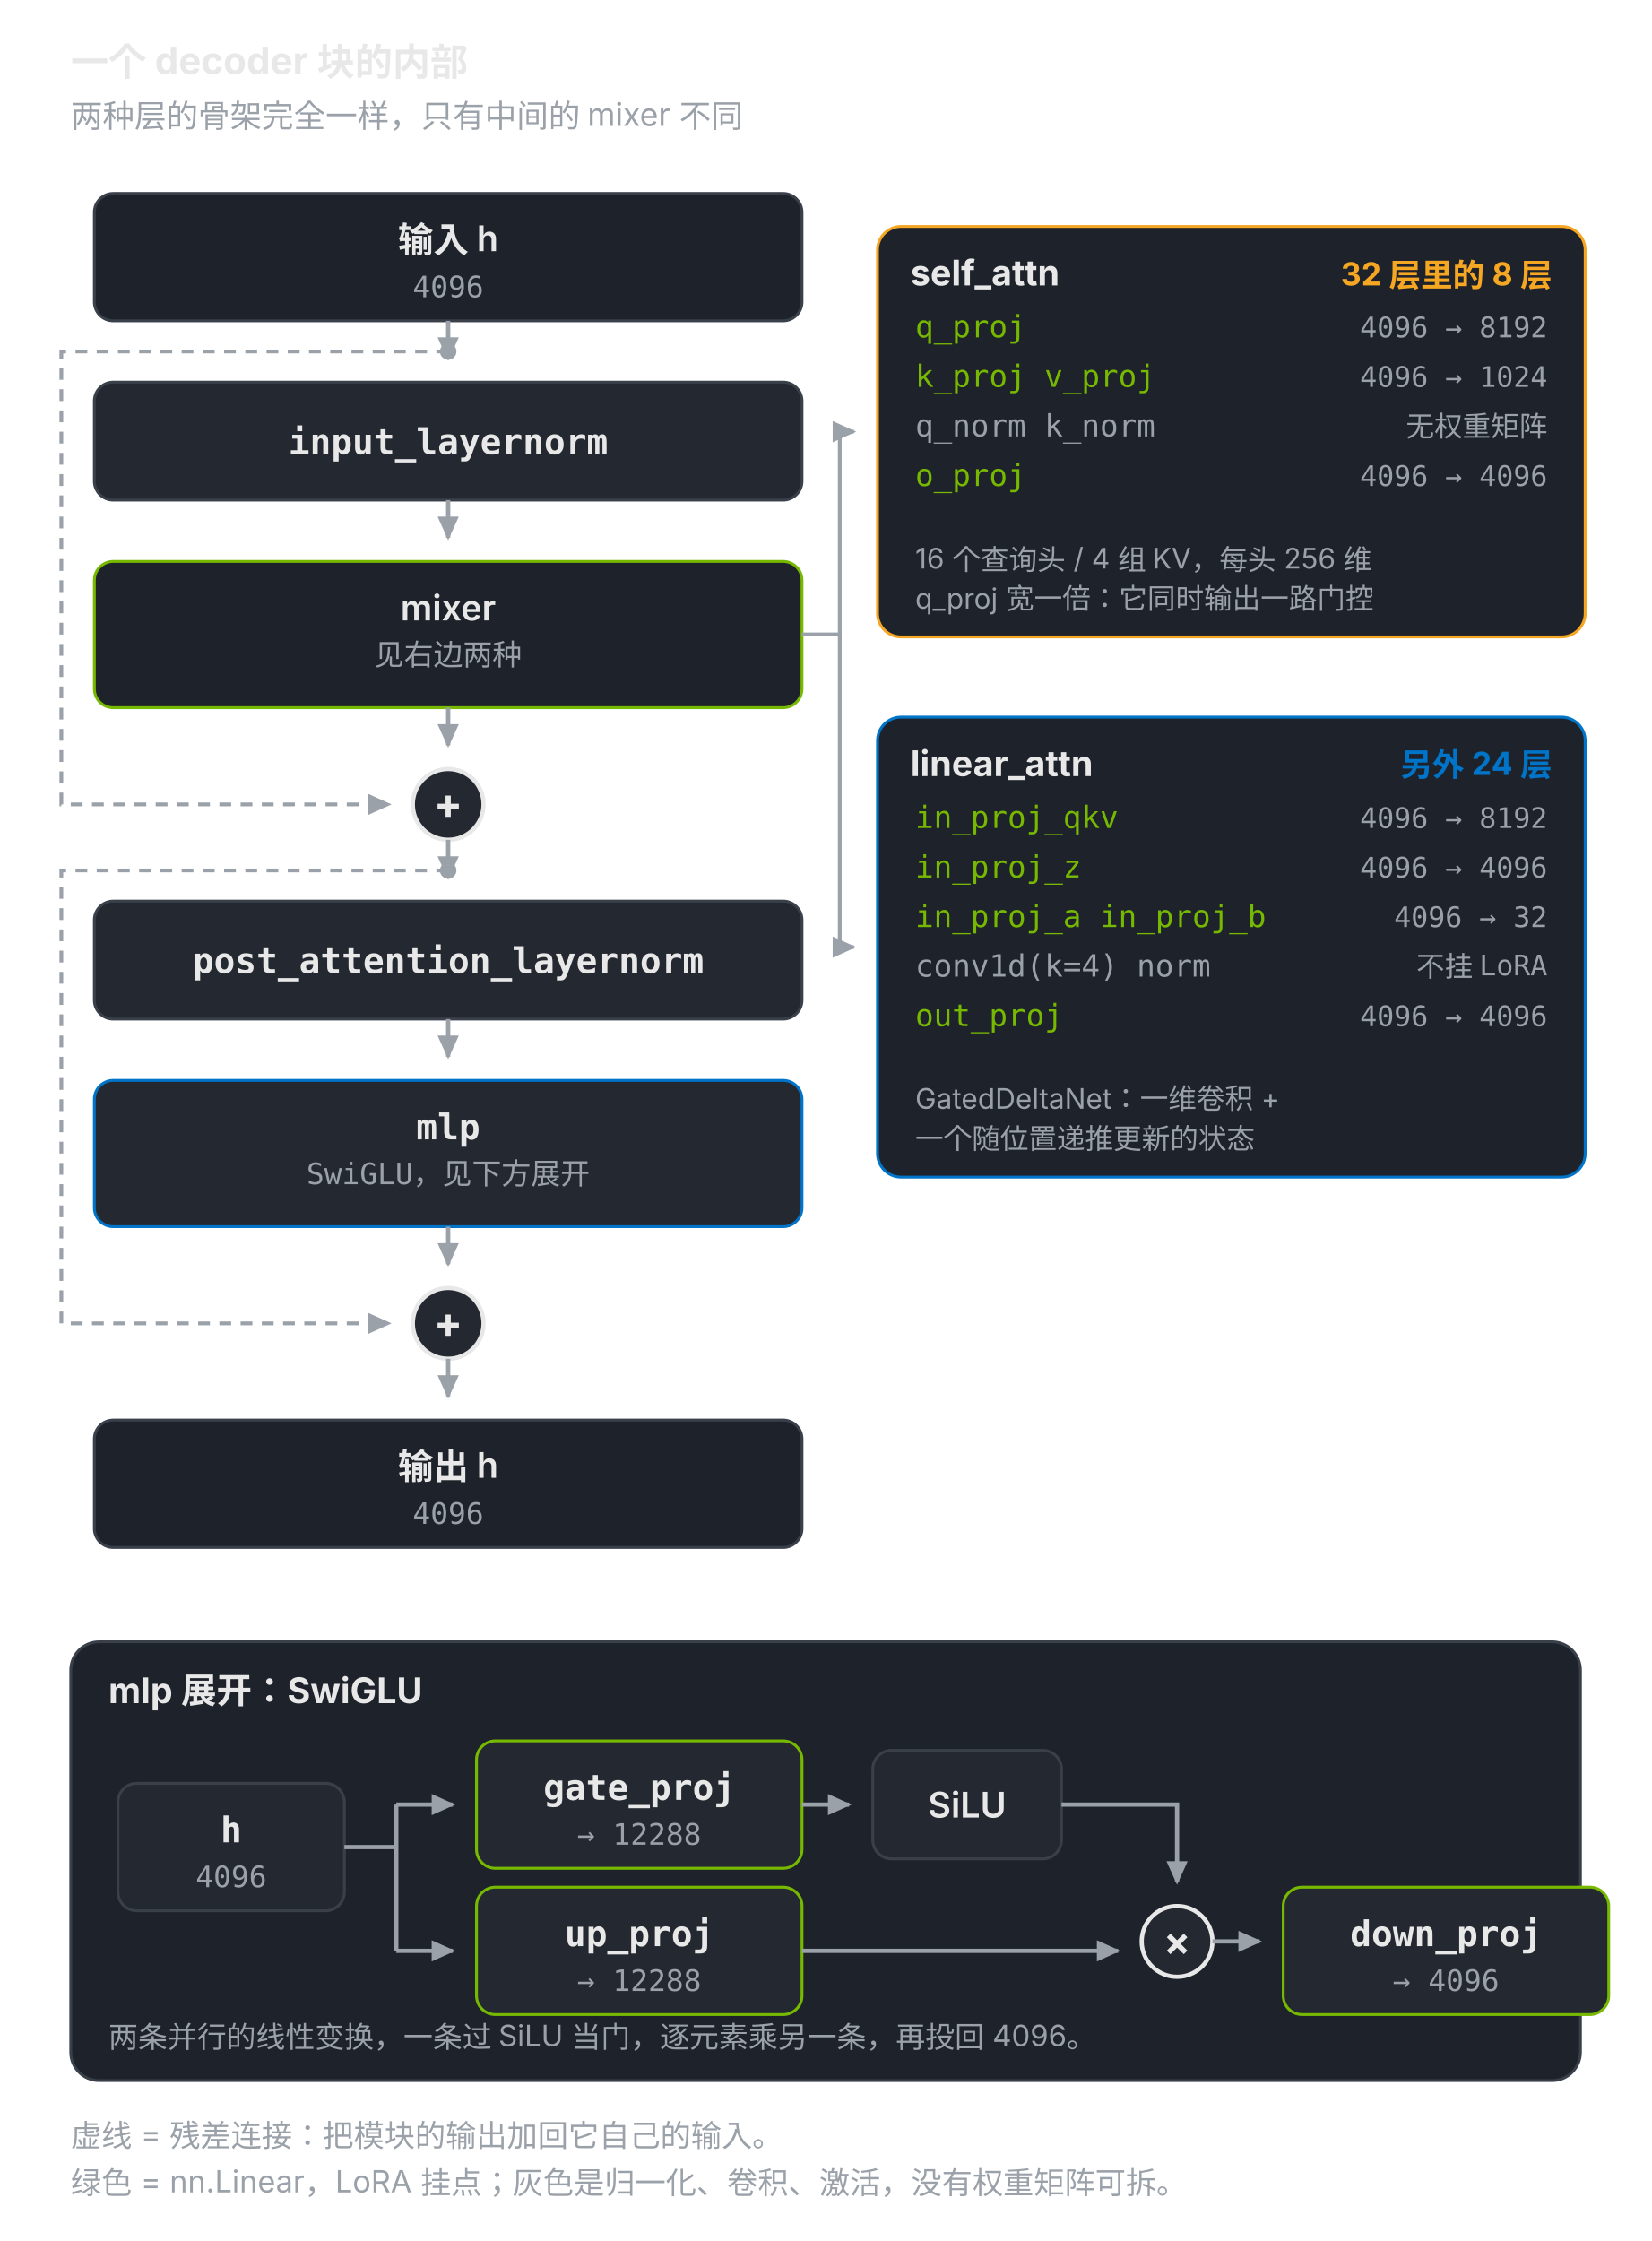
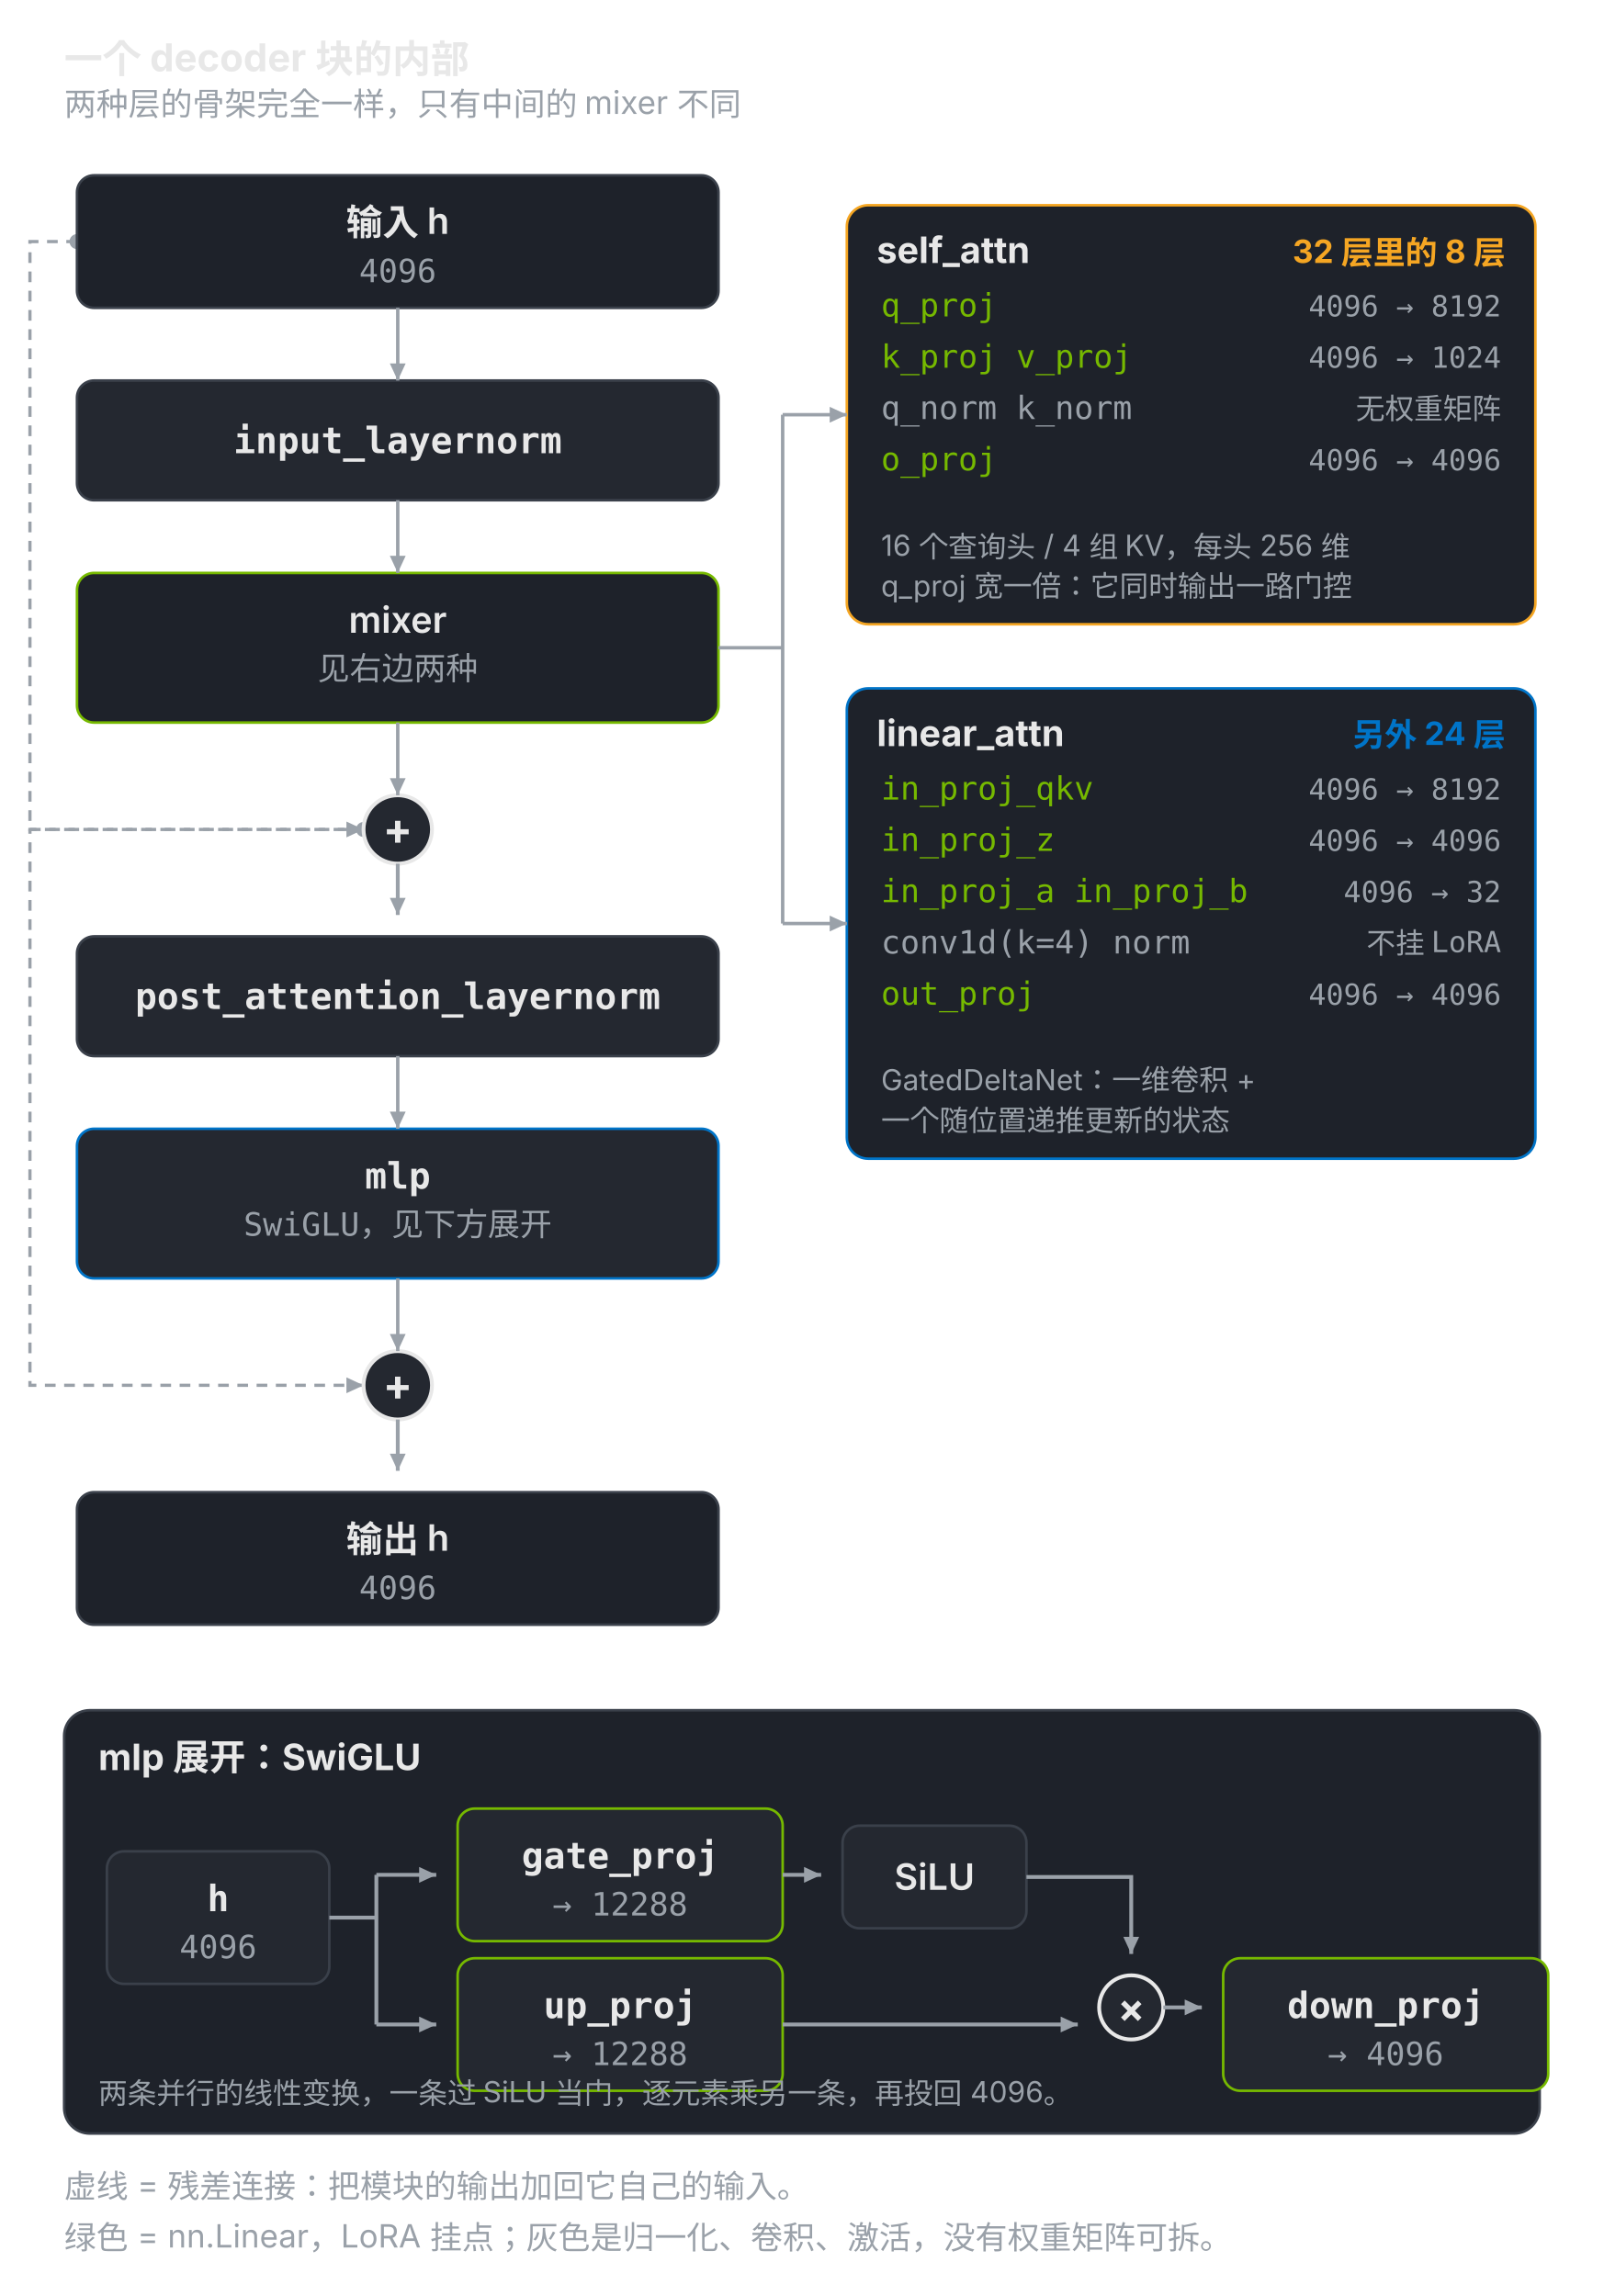
- <svg xmlns="http://www.w3.org/2000/svg" viewBox="0 0 700 950" width="700" height="950" role="img" aria-label="一个 decoder 块：输入先归一化再过 mixer，结果加回输入；再归一化过 SwiGLU 前馈网络，再加回一次。8 层用 self_attn，24 层用 linear_attn">
+ <svg xmlns="http://www.w3.org/2000/svg" viewBox="0 0 750 1074" width="750" height="1074" role="img" aria-label="一个 decoder 块：输入先归一化再过 mixer，结果加回输入；再归一化过 SwiGLU 前馈网络，再加回一次。8 层用 self_attn，24 层用 linear_attn">
  <style>.m{font-family:"JetBrains Mono","SF Mono",Menlo,Consolas,monospace}.s{font-family:-apple-system,BlinkMacSystemFont,"Segoe UI","PingFang SC","Noto Sans SC",sans-serif}</style>
  <defs>
-     <marker id="qa" markerUnits="userSpaceOnUse" markerWidth="11" markerHeight="11" refX="9" refY="5.5" orient="auto">
-       <path d="M0 1 10 5.5 0 10z" fill="#9AA1A9" />
+     <marker id="qa" markerUnits="userSpaceOnUse" markerWidth="9" markerHeight="9" refX="8" refY="4.5" orient="auto">
+       <path d="M0 0.8 8 4.5 0 8.2z" fill="#9AA1A9" />
    </marker>
  </defs>
-   <text x="30" y="32" class="s" font-size="16" fill="#E8E8E8" text-anchor="start" font-weight="700">一个 decoder 块的内部</text>
-   <text x="30" y="54" class="s" font-size="13.5" fill="#9AA1A9" text-anchor="start" font-weight="400">两种层的骨架完全一样，只有中间的 mixer 不同</text>
-   <circle cx="190.0" cy="149" r="3.5" fill="#9AA1A9" />
-   <path d="M190.0 149H26V341.0H165.0" fill="none" stroke="#9AA1A9" stroke-width="1.6" stroke-dasharray="5 4" marker-end="url(#qa)" />
-   <circle cx="190.0" cy="369" r="3.5" fill="#9AA1A9" />
-   <path d="M190.0 369H26V561.0H165.0" fill="none" stroke="#9AA1A9" stroke-width="1.6" stroke-dasharray="5 4" marker-end="url(#qa)" />
-   <rect x="40" y="82" width="300" height="54" rx="8" fill="#1E222A" stroke="#3A404A" stroke-width="1.2" />
-   <text x="190.0" y="107" class="s" font-size="15" fill="#E8E8E8" text-anchor="middle" font-weight="600">输入 h</text>
-   <text x="190.0" y="126" class="m" font-size="12.5" fill="#9AA1A9" text-anchor="middle" font-weight="400">4096</text>
-   <rect x="40" y="162" width="300" height="50" rx="8" fill="#242830" stroke="#3A404A" stroke-width="1.2" />
-   <text x="190.0" y="192.5" class="m" font-size="15" fill="#E8E8E8" text-anchor="middle" font-weight="600">input_layernorm</text>
-   <path d="M190.0 136V152" stroke="#9AA1A9" stroke-width="1.8" marker-end="url(#qa)" />
-   <rect x="40" y="238" width="300" height="62" rx="8" fill="#1E222A" stroke="#76B900" stroke-width="1.2" />
-   <text x="190.0" y="263" class="s" font-size="15" fill="#E8E8E8" text-anchor="middle" font-weight="600">mixer</text>
-   <text x="190.0" y="282" class="m" font-size="12.5" fill="#9AA1A9" text-anchor="middle" font-weight="400">见右边两种</text>
-   <path d="M190.0 212V228" stroke="#9AA1A9" stroke-width="1.8" marker-end="url(#qa)" />
-   <circle cx="190.0" cy="341.0" r="15" fill="#242830" stroke="#E8E8E8" stroke-width="1.8" />
-   <text x="190.0" y="347.0" class="s" font-size="18" fill="#E8E8E8" text-anchor="middle" font-weight="700">+</text>
-   <path d="M190.0 300V316" stroke="#9AA1A9" stroke-width="1.8" marker-end="url(#qa)" />
-   <rect x="40" y="382" width="300" height="50" rx="8" fill="#242830" stroke="#3A404A" stroke-width="1.2" />
-   <text x="190.0" y="412.5" class="m" font-size="15" fill="#E8E8E8" text-anchor="middle" font-weight="600">post_attention_layernorm</text>
-   <path d="M190.0 356V372" stroke="#9AA1A9" stroke-width="1.8" marker-end="url(#qa)" />
-   <rect x="40" y="458" width="300" height="62" rx="8" fill="#242830" stroke="#0074C8" stroke-width="1.2" />
-   <text x="190.0" y="483" class="m" font-size="15" fill="#E8E8E8" text-anchor="middle" font-weight="600">mlp</text>
-   <text x="190.0" y="502" class="m" font-size="12.5" fill="#9AA1A9" text-anchor="middle" font-weight="400">SwiGLU，见下方展开</text>
-   <path d="M190.0 432V448" stroke="#9AA1A9" stroke-width="1.8" marker-end="url(#qa)" />
-   <circle cx="190.0" cy="561.0" r="15" fill="#242830" stroke="#E8E8E8" stroke-width="1.8" />
-   <text x="190.0" y="567.0" class="s" font-size="18" fill="#E8E8E8" text-anchor="middle" font-weight="700">+</text>
-   <path d="M190.0 520V536" stroke="#9AA1A9" stroke-width="1.8" marker-end="url(#qa)" />
-   <rect x="40" y="602" width="300" height="54" rx="8" fill="#1E222A" stroke="#3A404A" stroke-width="1.2" />
-   <text x="190.0" y="627" class="s" font-size="15" fill="#E8E8E8" text-anchor="middle" font-weight="600">输出 h</text>
-   <text x="190.0" y="646" class="m" font-size="12.5" fill="#9AA1A9" text-anchor="middle" font-weight="400">4096</text>
-   <path d="M190.0 576V592" stroke="#9AA1A9" stroke-width="1.8" marker-end="url(#qa)" />
-   <rect x="372" y="96" width="300" height="174" rx="10" fill="#1E222A" stroke="#F5A623" stroke-width="1.2" />
-   <text x="386" y="121" class="s" font-size="15" fill="#E8E8E8" text-anchor="start" font-weight="700">self_attn</text>
-   <text x="658" y="121" class="s" font-size="13.5" fill="#F5A623" text-anchor="end" font-weight="700">32 层里的 8 层</text>
-   <text x="388" y="143" class="m" font-size="13" fill="#76B900" text-anchor="start" font-weight="400">q_proj</text>
-   <text x="656" y="143" class="m" font-size="12" fill="#9AA1A9" text-anchor="end" font-weight="400">4096 → 8192</text>
-   <text x="388" y="164" class="m" font-size="13" fill="#76B900" text-anchor="start" font-weight="400">k_proj   v_proj</text>
-   <text x="656" y="164" class="m" font-size="12" fill="#9AA1A9" text-anchor="end" font-weight="400">4096 → 1024</text>
-   <text x="388" y="185" class="m" font-size="13" fill="#9AA1A9" text-anchor="start" font-weight="400">q_norm  k_norm</text>
-   <text x="656" y="185" class="m" font-size="12" fill="#9AA1A9" text-anchor="end" font-weight="400">无权重矩阵</text>
-   <text x="388" y="206" class="m" font-size="13" fill="#76B900" text-anchor="start" font-weight="400">o_proj</text>
-   <text x="656" y="206" class="m" font-size="12" fill="#9AA1A9" text-anchor="end" font-weight="400">4096 → 4096</text>
-   <text x="388" y="241" class="s" font-size="12" fill="#9AA1A9" text-anchor="start" font-weight="400">16 个查询头 / 4 组 KV，每头 256 维</text>
-   <text x="388" y="258" class="s" font-size="12" fill="#9AA1A9" text-anchor="start" font-weight="400">q_proj 宽一倍：它同时输出一路门控</text>
-   <rect x="372" y="304" width="300" height="195" rx="10" fill="#1E222A" stroke="#0074C8" stroke-width="1.2" />
-   <text x="386" y="329" class="s" font-size="15" fill="#E8E8E8" text-anchor="start" font-weight="700">linear_attn</text>
-   <text x="658" y="329" class="s" font-size="13.5" fill="#0074C8" text-anchor="end" font-weight="700">另外 24 层</text>
-   <text x="388" y="351" class="m" font-size="13" fill="#76B900" text-anchor="start" font-weight="400">in_proj_qkv</text>
-   <text x="656" y="351" class="m" font-size="12" fill="#9AA1A9" text-anchor="end" font-weight="400">4096 → 8192</text>
-   <text x="388" y="372" class="m" font-size="13" fill="#76B900" text-anchor="start" font-weight="400">in_proj_z</text>
-   <text x="656" y="372" class="m" font-size="12" fill="#9AA1A9" text-anchor="end" font-weight="400">4096 → 4096</text>
-   <text x="388" y="393" class="m" font-size="13" fill="#76B900" text-anchor="start" font-weight="400">in_proj_a   in_proj_b</text>
-   <text x="656" y="393" class="m" font-size="12" fill="#9AA1A9" text-anchor="end" font-weight="400">4096 → 32</text>
-   <text x="388" y="414" class="m" font-size="13" fill="#9AA1A9" text-anchor="start" font-weight="400">conv1d(k=4)  norm</text>
-   <text x="656" y="414" class="m" font-size="12" fill="#9AA1A9" text-anchor="end" font-weight="400">不挂 LoRA</text>
-   <text x="388" y="435" class="m" font-size="13" fill="#76B900" text-anchor="start" font-weight="400">out_proj</text>
-   <text x="656" y="435" class="m" font-size="12" fill="#9AA1A9" text-anchor="end" font-weight="400">4096 → 4096</text>
-   <text x="388" y="470" class="s" font-size="12" fill="#9AA1A9" text-anchor="start" font-weight="400">GatedDeltaNet：一维卷积 +</text>
-   <text x="388" y="487" class="s" font-size="12" fill="#9AA1A9" text-anchor="start" font-weight="400">一个随位置递推更新的状态</text>
-   <path d="M340 269.0H356.0V183.0H362" fill="none" stroke="#9AA1A9" stroke-width="1.6" marker-end="url(#qa)" />
-   <path d="M340 269.0H356.0V401.5H362" fill="none" stroke="#9AA1A9" stroke-width="1.6" marker-end="url(#qa)" />
-   <rect x="30" y="696" width="640" height="186" rx="12" fill="#1E222A" stroke="#3A404A" stroke-width="1.2" />
-   <text x="46" y="722" class="s" font-size="15" fill="#E8E8E8" text-anchor="start" font-weight="700">mlp 展开：SwiGLU</text>
-   <rect x="50" y="756" width="96" height="54" rx="8" fill="#242830" stroke="#3A404A" stroke-width="1.2" />
-   <text x="98.0" y="781" class="m" font-size="15" fill="#E8E8E8" text-anchor="middle" font-weight="600">h</text>
-   <text x="98.0" y="800" class="m" font-size="12.5" fill="#9AA1A9" text-anchor="middle" font-weight="400">4096</text>
-   <rect x="202" y="738" width="138" height="54" rx="8" fill="#242830" stroke="#76B900" stroke-width="1.2" />
-   <text x="271.0" y="763" class="m" font-size="15" fill="#E8E8E8" text-anchor="middle" font-weight="600">gate_proj</text>
-   <text x="271.0" y="782" class="m" font-size="12.5" fill="#9AA1A9" text-anchor="middle" font-weight="400">→ 12288</text>
-   <rect x="202" y="800" width="138" height="54" rx="8" fill="#242830" stroke="#76B900" stroke-width="1.2" />
-   <text x="271.0" y="825" class="m" font-size="15" fill="#E8E8E8" text-anchor="middle" font-weight="600">up_proj</text>
-   <text x="271.0" y="844" class="m" font-size="12.5" fill="#9AA1A9" text-anchor="middle" font-weight="400">→ 12288</text>
-   <rect x="370" y="742" width="80" height="46" rx="8" fill="#242830" stroke="#3A404A" stroke-width="1.2" />
-   <text x="410.0" y="770.5" class="s" font-size="15" fill="#E8E8E8" text-anchor="middle" font-weight="600">SiLU</text>
-   <circle cx="499.0" cy="823.0" r="15" fill="#242830" stroke="#E8E8E8" stroke-width="1.8" />
-   <text x="499.0" y="829.0" class="s" font-size="17" fill="#E8E8E8" text-anchor="middle" font-weight="700">×</text>
-   <rect x="544" y="800" width="138" height="54" rx="8" fill="#242830" stroke="#76B900" stroke-width="1.2" />
-   <text x="613.0" y="825" class="m" font-size="15" fill="#E8E8E8" text-anchor="middle" font-weight="600">down_proj</text>
-   <text x="613.0" y="844" class="m" font-size="12.5" fill="#9AA1A9" text-anchor="middle" font-weight="400">→ 4096</text>
-   <path d="M146 783.0H168" stroke="#9AA1A9" stroke-width="1.8" />
-   <path d="M168 765.0V827.0" stroke="#9AA1A9" stroke-width="1.8" />
-   <path d="M168 765.0H192" stroke="#9AA1A9" stroke-width="1.8" marker-end="url(#qa)" />
-   <path d="M168 827.0H192" stroke="#9AA1A9" stroke-width="1.8" marker-end="url(#qa)" />
-   <path d="M340 765.0H360" stroke="#9AA1A9" stroke-width="1.8" marker-end="url(#qa)" />
-   <path d="M450 765.0H499.0V798" fill="none" stroke="#9AA1A9" stroke-width="1.8" marker-end="url(#qa)" />
-   <path d="M340 827.0H474" stroke="#9AA1A9" stroke-width="1.8" marker-end="url(#qa)" />
-   <path d="M514 823.0H534" stroke="#9AA1A9" stroke-width="1.8" marker-end="url(#qa)" />
-   <text x="46" y="868" class="s" font-size="12.5" fill="#9AA1A9" text-anchor="start" font-weight="400">两条并行的线性变换，一条过 SiLU 当门，逐元素乘另一条，再投回 4096。</text>
-   <text x="30" y="910" class="s" font-size="13" fill="#9AA1A9" text-anchor="start" font-weight="400">虚线 = 残差连接：把模块的输出加回它自己的输入。</text>
-   <text x="30" y="930" class="s" font-size="13" fill="#9AA1A9" text-anchor="start" font-weight="400">绿色 = nn.Linear，LoRA 挂点；灰色是归一化、卷积、激活，没有权重矩阵可拆。</text>
+   <text x="30" y="34" class="s" font-size="18.0" fill="#E8E8E8" text-anchor="start" font-weight="700">一个 decoder 块的内部</text>
+   <text x="30" y="54" class="s" font-size="15.0" fill="#9AA1A9" text-anchor="start" font-weight="400">两种层的骨架完全一样，只有中间的 mixer 不同</text>
+   <circle cx="36" cy="113.0" r="3.5" fill="#9AA1A9" />
+   <path d="M36 113.0H14V388.0H170.0" fill="none" stroke="#9AA1A9" stroke-width="1.5" stroke-dasharray="5 4" marker-end="url(#qa)" />
+   <circle cx="170.0" cy="388.0" r="3.5" fill="#9AA1A9" />
+   <path d="M170.0 388.0H14V648.0H170.0" fill="none" stroke="#9AA1A9" stroke-width="1.5" stroke-dasharray="5 4" marker-end="url(#qa)" />
+   <rect x="36" y="82" width="300" height="62" rx="8" fill="#1E222A" stroke="#3A404A" stroke-width="1.2" />
+   <text x="186.0" y="110" class="s" font-size="17.0" fill="#E8E8E8" text-anchor="middle" font-weight="600">输入 h</text>
+   <text x="186.0" y="132" class="m" font-size="15.0" fill="#9AA1A9" text-anchor="middle" font-weight="400">4096</text>
+   <rect x="36" y="178" width="300" height="56" rx="8" fill="#242830" stroke="#3A404A" stroke-width="1.2" />
+   <text x="186.0" y="212.0" class="m" font-size="17.0" fill="#E8E8E8" text-anchor="middle" font-weight="600">input_layernorm</text>
+   <path d="M186.0 144V178" stroke="#9AA1A9" stroke-width="1.6" marker-end="url(#qa)" />
+   <rect x="36" y="268" width="300" height="70" rx="8" fill="#1E222A" stroke="#76B900" stroke-width="1.2" />
+   <text x="186.0" y="296" class="s" font-size="17.0" fill="#E8E8E8" text-anchor="middle" font-weight="600">mixer</text>
+   <text x="186.0" y="318" class="m" font-size="15.0" fill="#9AA1A9" text-anchor="middle" font-weight="400">见右边两种</text>
+   <path d="M186.0 234V268" stroke="#9AA1A9" stroke-width="1.6" marker-end="url(#qa)" />
+   <circle cx="186.0" cy="388.0" r="16" fill="#242830" stroke="#E8E8E8" stroke-width="1.8" />
+   <text x="186.0" y="395.0" class="s" font-size="20.4" fill="#E8E8E8" text-anchor="middle" font-weight="700">+</text>
+   <path d="M186.0 338V372" stroke="#9AA1A9" stroke-width="1.6" marker-end="url(#qa)" />
+   <rect x="36" y="438" width="300" height="56" rx="8" fill="#242830" stroke="#3A404A" stroke-width="1.2" />
+   <text x="186.0" y="472.0" class="m" font-size="17.0" fill="#E8E8E8" text-anchor="middle" font-weight="600">post_attention_layernorm</text>
+   <path d="M186.0 404V428" stroke="#9AA1A9" stroke-width="1.8" marker-end="url(#qa)" />
+   <rect x="36" y="528" width="300" height="70" rx="8" fill="#242830" stroke="#0074C8" stroke-width="1.2" />
+   <text x="186.0" y="556" class="m" font-size="17.0" fill="#E8E8E8" text-anchor="middle" font-weight="600">mlp</text>
+   <text x="186.0" y="578" class="m" font-size="15.0" fill="#9AA1A9" text-anchor="middle" font-weight="400">SwiGLU，见下方展开</text>
+   <path d="M186.0 494V528" stroke="#9AA1A9" stroke-width="1.6" marker-end="url(#qa)" />
+   <circle cx="186.0" cy="648.0" r="16" fill="#242830" stroke="#E8E8E8" stroke-width="1.8" />
+   <text x="186.0" y="655.0" class="s" font-size="20.4" fill="#E8E8E8" text-anchor="middle" font-weight="700">+</text>
+   <path d="M186.0 598V632" stroke="#9AA1A9" stroke-width="1.6" marker-end="url(#qa)" />
+   <rect x="36" y="698" width="300" height="62" rx="8" fill="#1E222A" stroke="#3A404A" stroke-width="1.2" />
+   <text x="186.0" y="726" class="s" font-size="17.0" fill="#E8E8E8" text-anchor="middle" font-weight="600">输出 h</text>
+   <text x="186.0" y="748" class="m" font-size="15.0" fill="#9AA1A9" text-anchor="middle" font-weight="400">4096</text>
+   <path d="M186.0 664V688" stroke="#9AA1A9" stroke-width="1.8" marker-end="url(#qa)" />
+   <rect x="396" y="96" width="322" height="196" rx="10" fill="#1E222A" stroke="#F5A623" stroke-width="1.2" />
+   <text x="410" y="123" class="s" font-size="17.0" fill="#E8E8E8" text-anchor="start" font-weight="700">self_attn</text>
+   <text x="704" y="123" class="s" font-size="15.0" fill="#F5A623" text-anchor="end" font-weight="700">32 层里的 8 层</text>
+   <text x="412" y="148" class="m" font-size="15.0" fill="#76B900" text-anchor="start" font-weight="400">q_proj</text>
+   <text x="702" y="148" class="m" font-size="13.6" fill="#9AA1A9" text-anchor="end" font-weight="400">4096 → 8192</text>
+   <text x="412" y="172" class="m" font-size="15.0" fill="#76B900" text-anchor="start" font-weight="400">k_proj   v_proj</text>
+   <text x="702" y="172" class="m" font-size="13.6" fill="#9AA1A9" text-anchor="end" font-weight="400">4096 → 1024</text>
+   <text x="412" y="196" class="m" font-size="15.0" fill="#9AA1A9" text-anchor="start" font-weight="400">q_norm  k_norm</text>
+   <text x="702" y="196" class="m" font-size="13.6" fill="#9AA1A9" text-anchor="end" font-weight="400">无权重矩阵</text>
+   <text x="412" y="220" class="m" font-size="15.0" fill="#76B900" text-anchor="start" font-weight="400">o_proj</text>
+   <text x="702" y="220" class="m" font-size="13.6" fill="#9AA1A9" text-anchor="end" font-weight="400">4096 → 4096</text>
+   <text x="412" y="260" class="s" font-size="13.6" fill="#9AA1A9" text-anchor="start" font-weight="400">16 个查询头 / 4 组 KV，每头 256 维</text>
+   <text x="412" y="279" class="s" font-size="13.6" fill="#9AA1A9" text-anchor="start" font-weight="400">q_proj 宽一倍：它同时输出一路门控</text>
+   <rect x="396" y="322" width="322" height="220" rx="10" fill="#1E222A" stroke="#0074C8" stroke-width="1.2" />
+   <text x="410" y="349" class="s" font-size="17.0" fill="#E8E8E8" text-anchor="start" font-weight="700">linear_attn</text>
+   <text x="704" y="349" class="s" font-size="15.0" fill="#0074C8" text-anchor="end" font-weight="700">另外 24 层</text>
+   <text x="412" y="374" class="m" font-size="15.0" fill="#76B900" text-anchor="start" font-weight="400">in_proj_qkv</text>
+   <text x="702" y="374" class="m" font-size="13.6" fill="#9AA1A9" text-anchor="end" font-weight="400">4096 → 8192</text>
+   <text x="412" y="398" class="m" font-size="15.0" fill="#76B900" text-anchor="start" font-weight="400">in_proj_z</text>
+   <text x="702" y="398" class="m" font-size="13.6" fill="#9AA1A9" text-anchor="end" font-weight="400">4096 → 4096</text>
+   <text x="412" y="422" class="m" font-size="15.0" fill="#76B900" text-anchor="start" font-weight="400">in_proj_a   in_proj_b</text>
+   <text x="702" y="422" class="m" font-size="13.6" fill="#9AA1A9" text-anchor="end" font-weight="400">4096 → 32</text>
+   <text x="412" y="446" class="m" font-size="15.0" fill="#9AA1A9" text-anchor="start" font-weight="400">conv1d(k=4)  norm</text>
+   <text x="702" y="446" class="m" font-size="13.6" fill="#9AA1A9" text-anchor="end" font-weight="400">不挂 LoRA</text>
+   <text x="412" y="470" class="m" font-size="15.0" fill="#76B900" text-anchor="start" font-weight="400">out_proj</text>
+   <text x="702" y="470" class="m" font-size="13.6" fill="#9AA1A9" text-anchor="end" font-weight="400">4096 → 4096</text>
+   <text x="412" y="510" class="s" font-size="13.6" fill="#9AA1A9" text-anchor="start" font-weight="400">GatedDeltaNet：一维卷积 +</text>
+   <text x="412" y="529" class="s" font-size="13.6" fill="#9AA1A9" text-anchor="start" font-weight="400">一个随位置递推更新的状态</text>
+   <path d="M336 303.0H366.0" stroke="#9AA1A9" stroke-width="1.6" />
+   <path d="M366.0 194.0V432.0" stroke="#9AA1A9" stroke-width="1.6" />
+   <path d="M366.0 194.0H396" stroke="#9AA1A9" stroke-width="1.6" marker-end="url(#qa)" />
+   <path d="M366.0 432.0H396" stroke="#9AA1A9" stroke-width="1.6" marker-end="url(#qa)" />
+   <rect x="30" y="800" width="690" height="198" rx="12" fill="#1E222A" stroke="#3A404A" stroke-width="1.2" />
+   <text x="46" y="828" class="s" font-size="17.0" fill="#E8E8E8" text-anchor="start" font-weight="700">mlp 展开：SwiGLU</text>
+   <rect x="50" y="866" width="104" height="62" rx="8" fill="#242830" stroke="#3A404A" stroke-width="1.2" />
+   <text x="102.0" y="894" class="m" font-size="17.0" fill="#E8E8E8" text-anchor="middle" font-weight="600">h</text>
+   <text x="102.0" y="916" class="m" font-size="15.0" fill="#9AA1A9" text-anchor="middle" font-weight="400">4096</text>
+   <rect x="214" y="846" width="152" height="62" rx="8" fill="#242830" stroke="#76B900" stroke-width="1.2" />
+   <text x="290.0" y="874" class="m" font-size="17.0" fill="#E8E8E8" text-anchor="middle" font-weight="600">gate_proj</text>
+   <text x="290.0" y="896" class="m" font-size="15.0" fill="#9AA1A9" text-anchor="middle" font-weight="400">→ 12288</text>
+   <rect x="214" y="916" width="152" height="62" rx="8" fill="#242830" stroke="#76B900" stroke-width="1.2" />
+   <text x="290.0" y="944" class="m" font-size="17.0" fill="#E8E8E8" text-anchor="middle" font-weight="600">up_proj</text>
+   <text x="290.0" y="966" class="m" font-size="15.0" fill="#9AA1A9" text-anchor="middle" font-weight="400">→ 12288</text>
+   <rect x="394" y="854" width="86" height="48" rx="8" fill="#242830" stroke="#3A404A" stroke-width="1.2" />
+   <text x="437.0" y="884.0" class="s" font-size="17.0" fill="#E8E8E8" text-anchor="middle" font-weight="600">SiLU</text>
+   <circle cx="529.0" cy="939.0" r="15" fill="#242830" stroke="#E8E8E8" stroke-width="1.8" />
+   <text x="529.0" y="946.0" class="s" font-size="18.7" fill="#E8E8E8" text-anchor="middle" font-weight="700">×</text>
+   <rect x="572" y="916" width="152" height="62" rx="8" fill="#242830" stroke="#76B900" stroke-width="1.2" />
+   <text x="648.0" y="944" class="m" font-size="17.0" fill="#E8E8E8" text-anchor="middle" font-weight="600">down_proj</text>
+   <text x="648.0" y="966" class="m" font-size="15.0" fill="#9AA1A9" text-anchor="middle" font-weight="400">→ 4096</text>
+   <path d="M154 897.0H176" stroke="#9AA1A9" stroke-width="1.8" />
+   <path d="M176 877.0V947.0" stroke="#9AA1A9" stroke-width="1.8" />
+   <path d="M176 877.0H204" stroke="#9AA1A9" stroke-width="1.8" marker-end="url(#qa)" />
+   <path d="M176 947.0H204" stroke="#9AA1A9" stroke-width="1.8" marker-end="url(#qa)" />
+   <path d="M366 877.0H384" stroke="#9AA1A9" stroke-width="1.8" marker-end="url(#qa)" />
+   <path d="M480 878.0H529.0V914" fill="none" stroke="#9AA1A9" stroke-width="1.8" marker-end="url(#qa)" />
+   <path d="M366 947.0H504" stroke="#9AA1A9" stroke-width="1.8" marker-end="url(#qa)" />
+   <path d="M544 939.0H562" stroke="#9AA1A9" stroke-width="1.8" marker-end="url(#qa)" />
+   <text x="46" y="984" class="s" font-size="13.6" fill="#9AA1A9" text-anchor="start" font-weight="400">两条并行的线性变换，一条过 SiLU 当门，逐元素乘另一条，再投回 4096。</text>
+   <text x="30" y="1028" class="s" font-size="15.0" fill="#9AA1A9" text-anchor="start" font-weight="400">虚线 = 残差连接：把模块的输出加回它自己的输入。</text>
+   <text x="30" y="1052" class="s" font-size="15.0" fill="#9AA1A9" text-anchor="start" font-weight="400">绿色 = nn.Linear，LoRA 挂点；灰色是归一化、卷积、激活，没有权重矩阵可拆。</text>
</svg>
